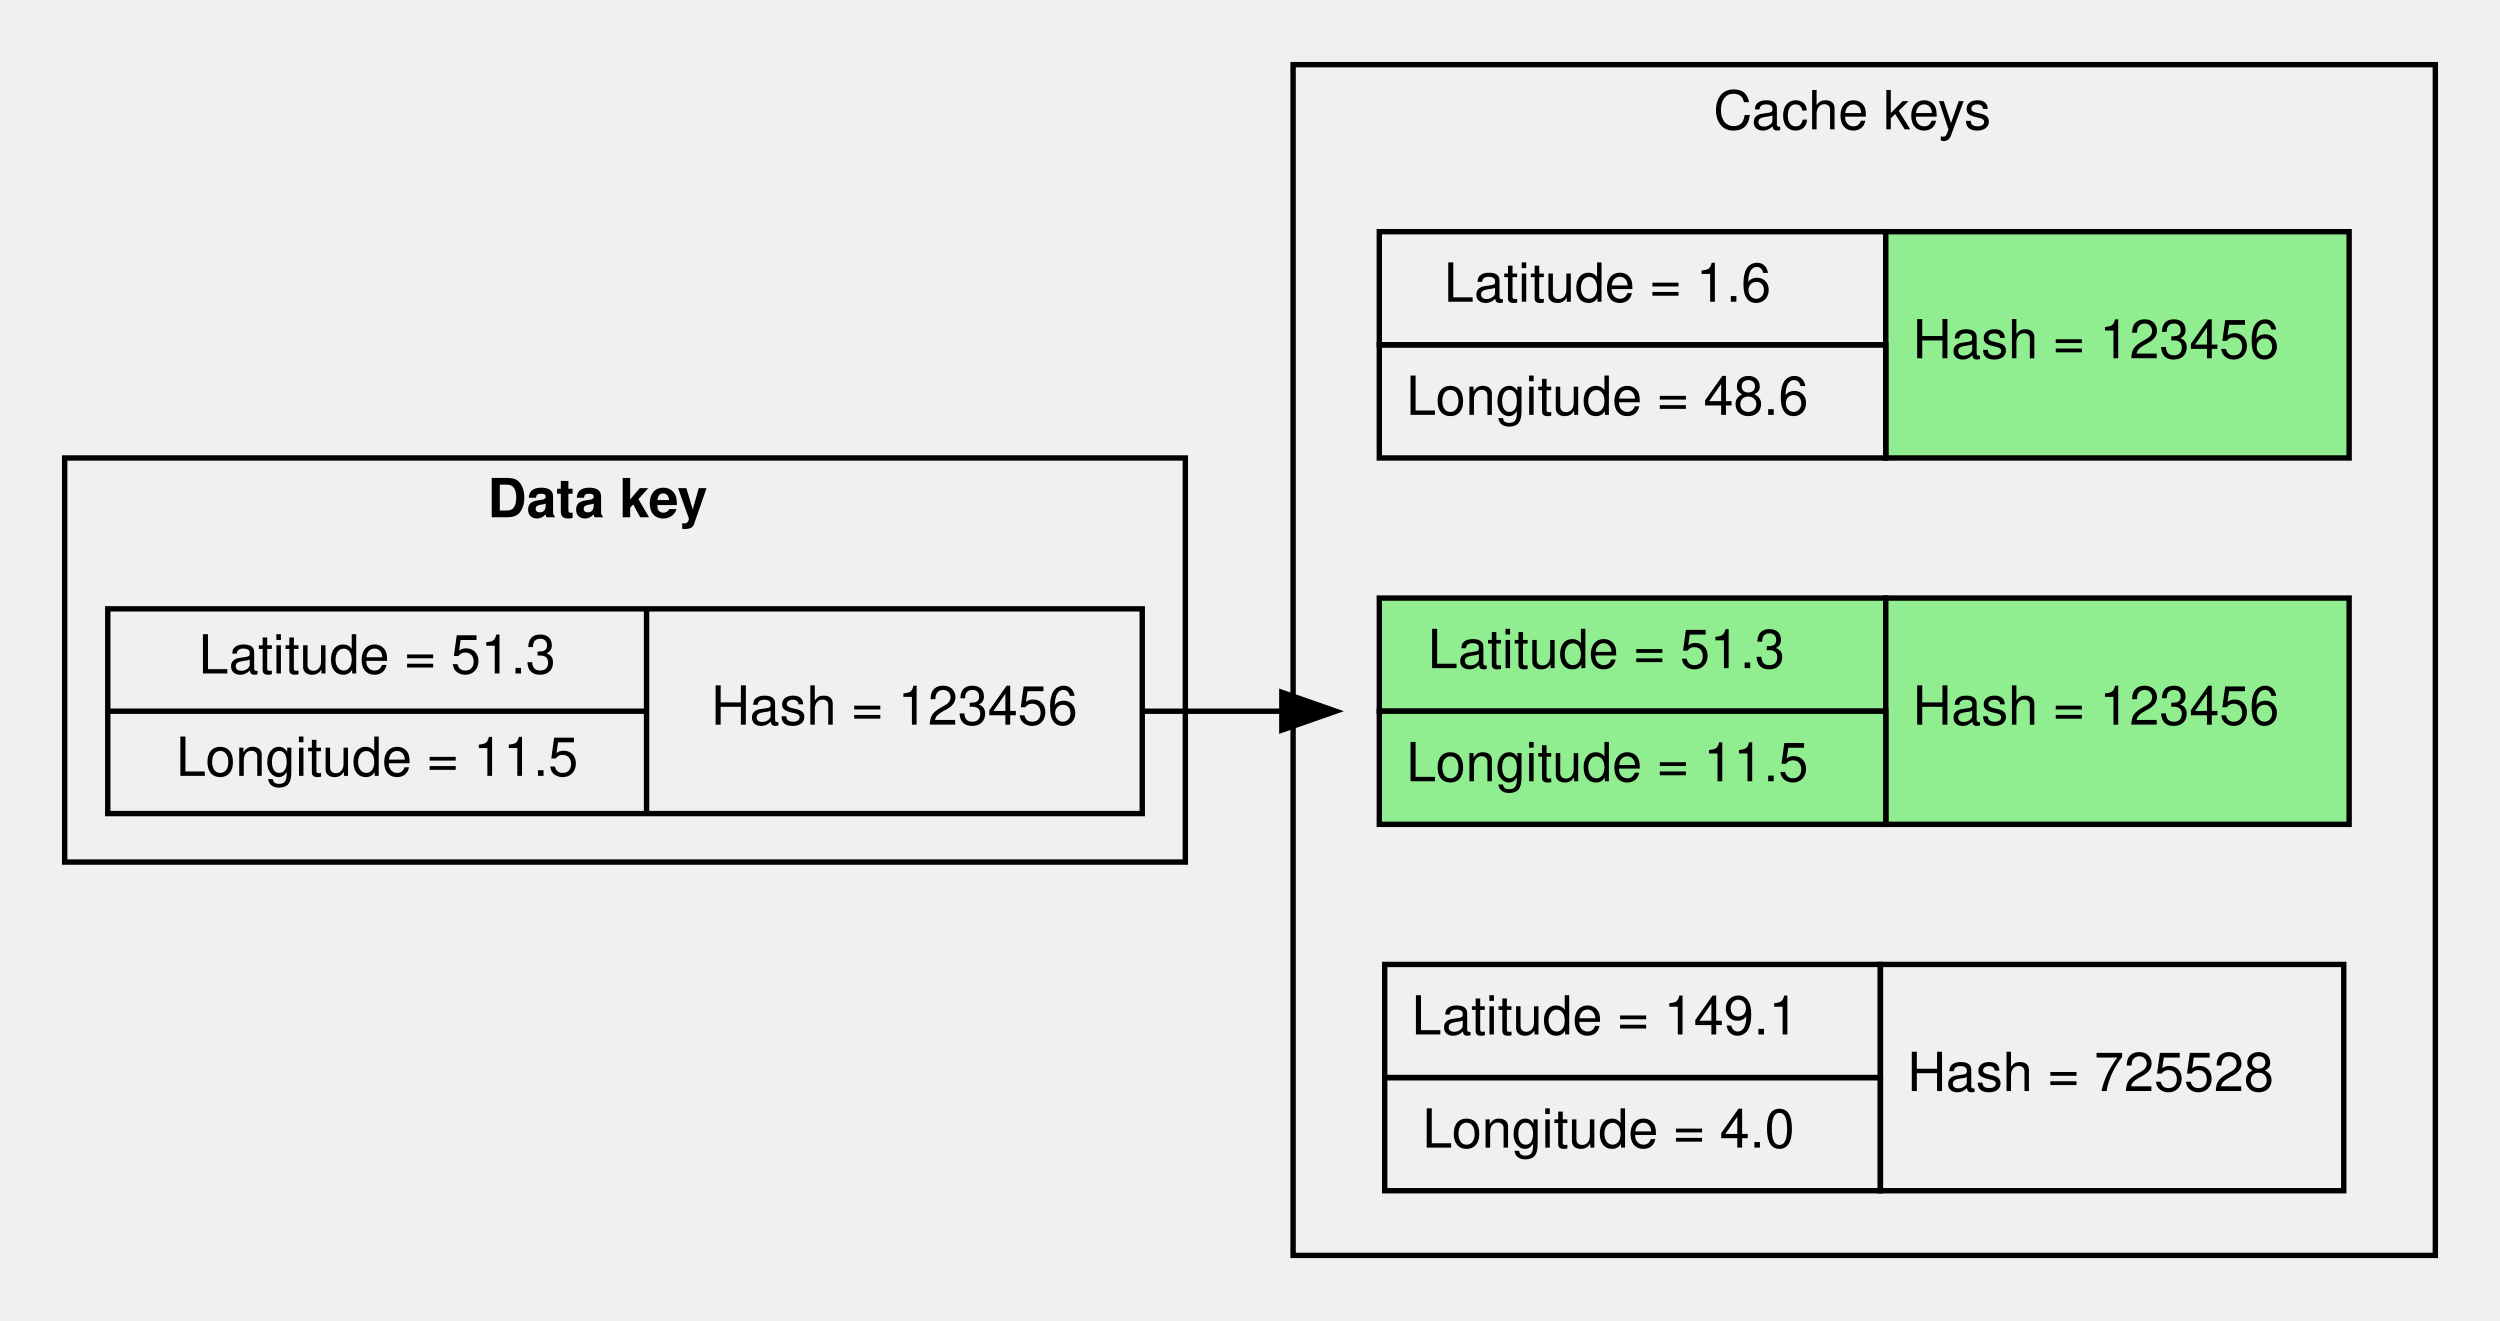
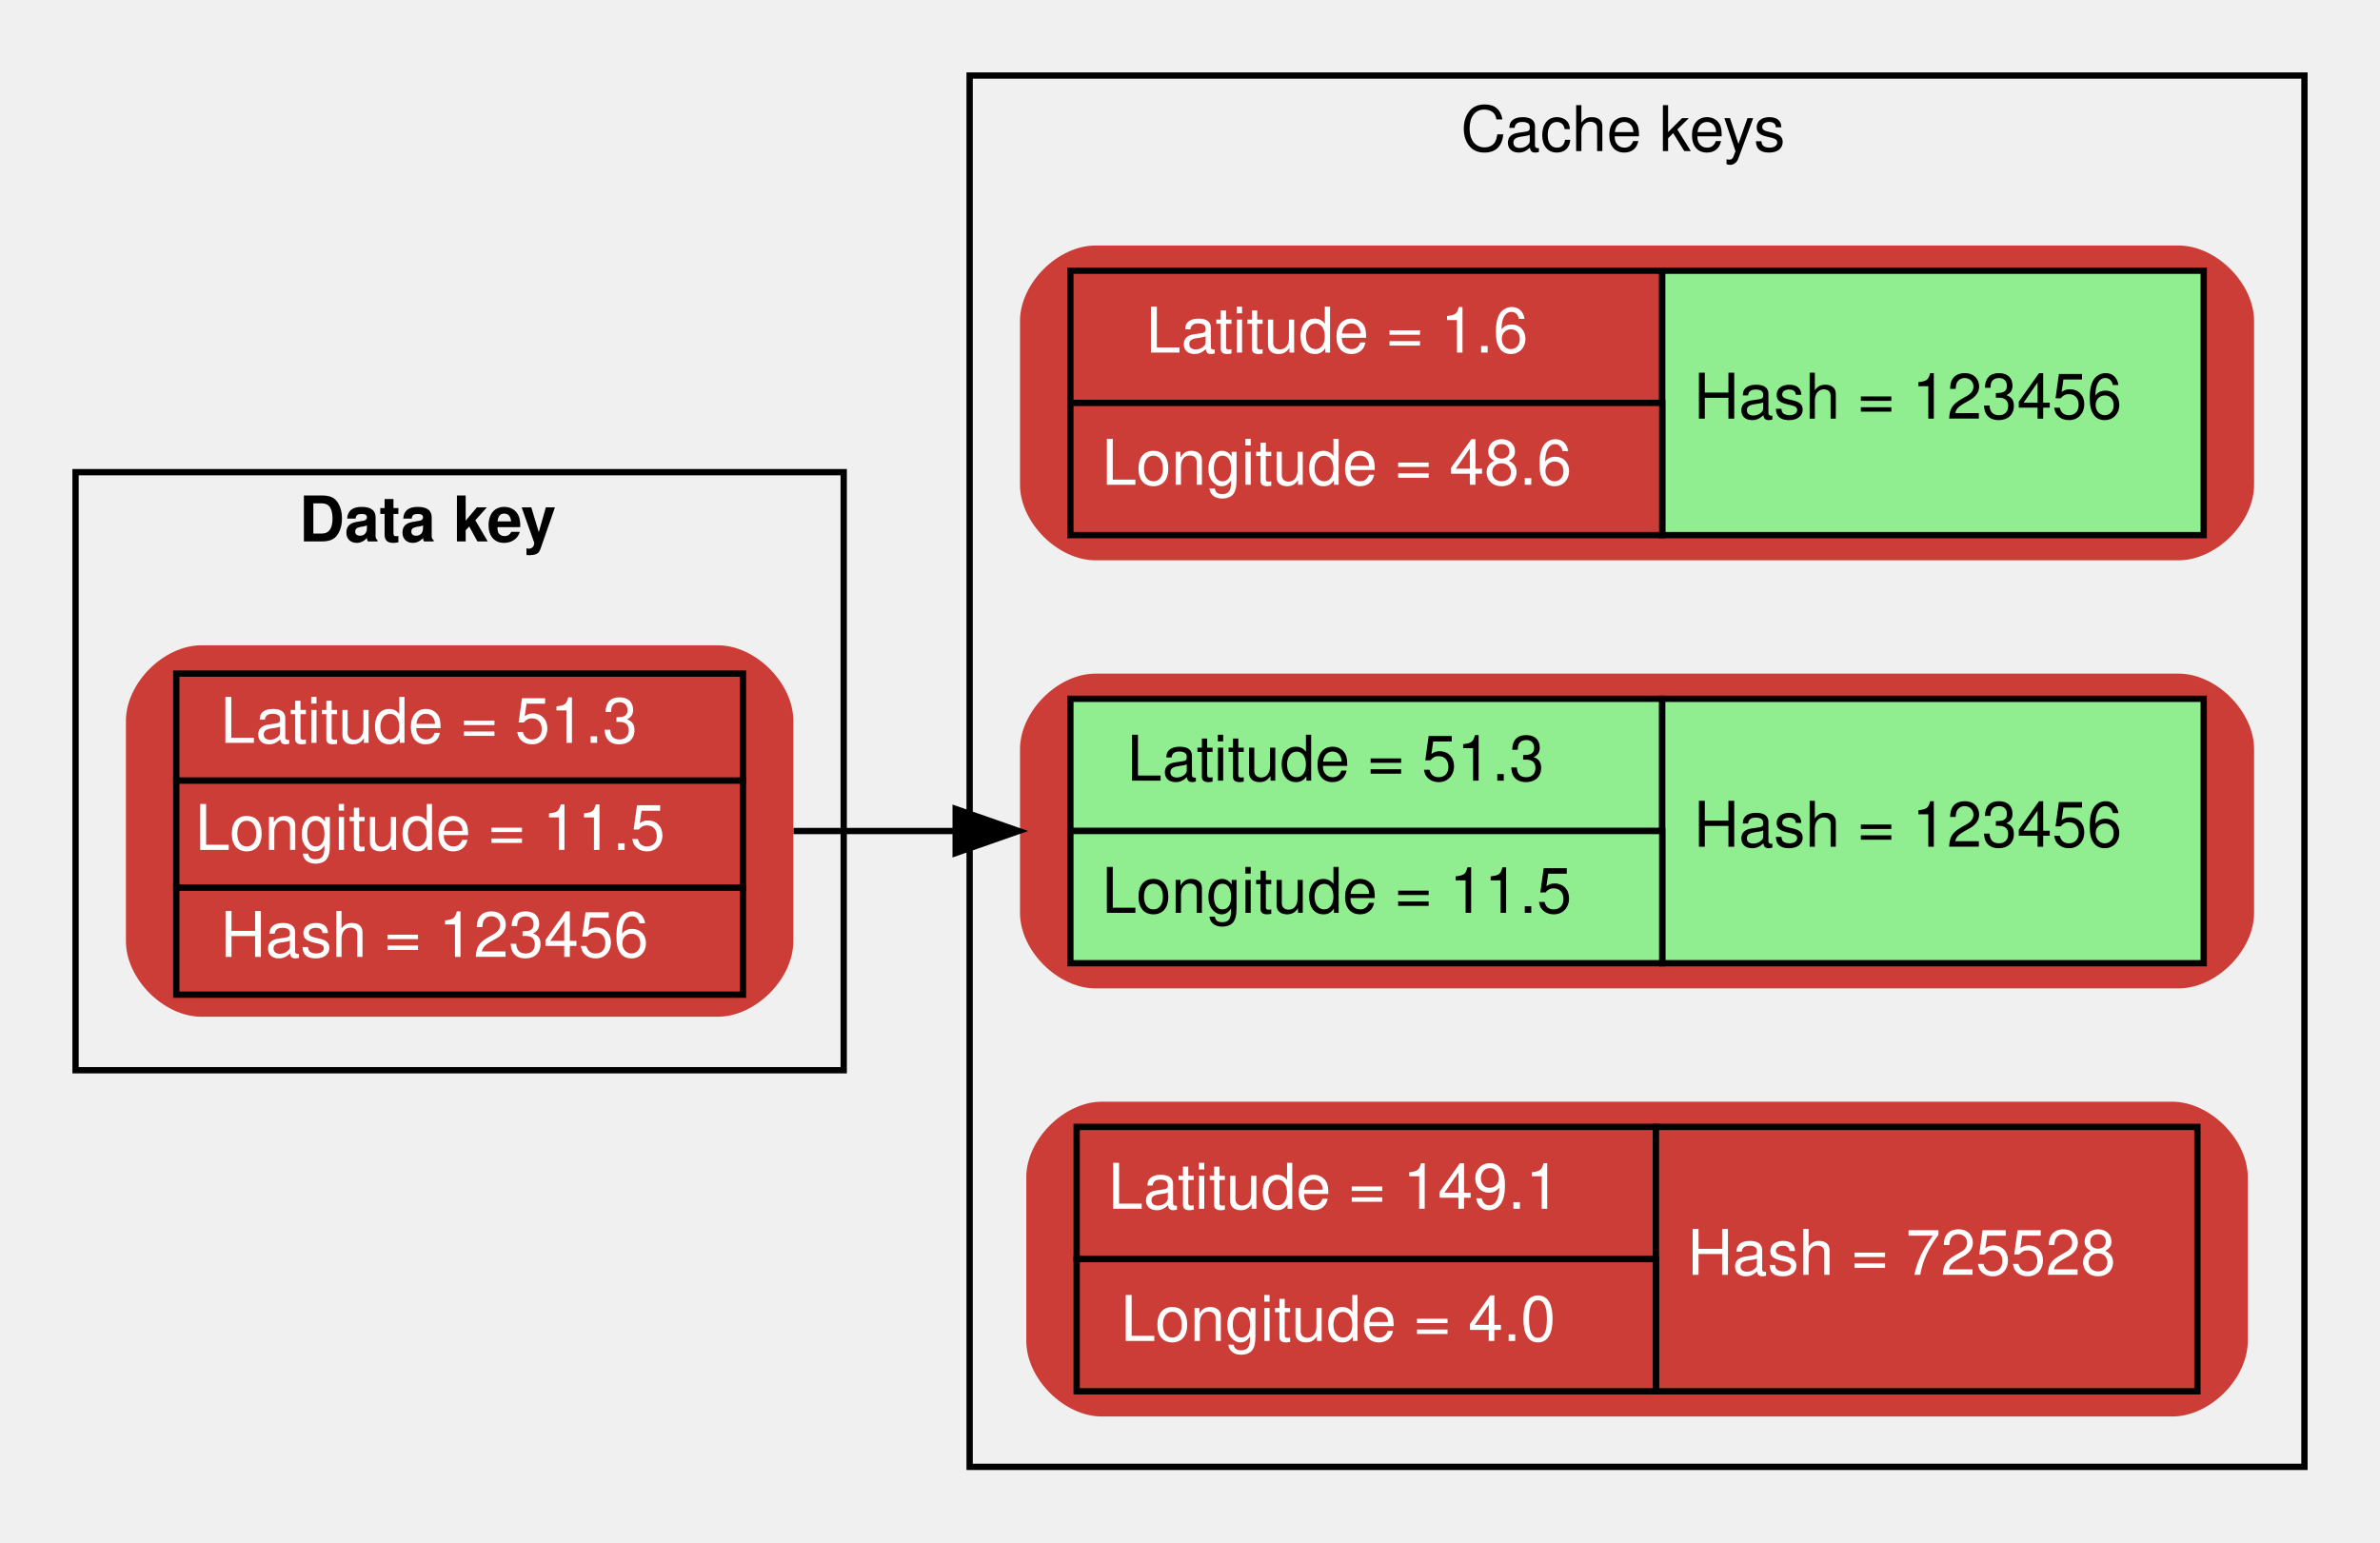
- <svg xmlns="http://www.w3.org/2000/svg" width="464pt" height="245pt" viewBox="0.00 0.00 464.00 245.00">
+ <svg xmlns="http://www.w3.org/2000/svg" width="378pt" height="245pt" viewBox="0.00 0.00 378.00 245.00">
  <g id="graph0" class="graph" transform="scale(1 1) rotate(0) translate(4 241)">
    <g id="clust1" class="cluster">
-       <polygon fill="transparent" stroke="black" points="8,-81 8,-156 216,-156 216,-81 8,-81" />
-       <text text-anchor="start" x="86.5" y="-145" font-family="Helvetica,sans-Serif" font-weight="bold" font-size="10.00">Data key</text>
+       <polygon fill="transparent" stroke="black" points="8,-71 8,-166 130,-166 130,-71 8,-71" />
+       <text text-anchor="start" x="43.5" y="-155" font-family="Helvetica,sans-Serif" font-weight="bold" font-size="10.00">Data key</text>
    </g>
    <g id="clust2" class="cluster">
-       <polygon fill="transparent" stroke="black" points="236,-8 236,-229 448,-229 448,-8 236,-8" />
-       <text text-anchor="start" x="314" y="-217" font-family="Helvetica,sans-Serif" font-size="10.00">Cache keys</text>
+       <polygon fill="transparent" stroke="black" points="150,-8 150,-229 362,-229 362,-8 150,-8" />
+       <text text-anchor="start" x="228" y="-217" font-family="Helvetica,sans-Serif" font-size="10.00">Cache keys</text>
    </g>
    <g id="node1" class="node">
-       <polygon fill="none" stroke="black" points="16,-90 16,-128 208,-128 208,-90 16,-90" />
-       <text text-anchor="middle" x="66" y="-116" font-family="Helvetica,sans-Serif" font-size="10.00">Latitude = 51.3</text>
-       <polyline fill="none" stroke="black" points="16,-109 116,-109 " />
-       <text text-anchor="middle" x="66" y="-97" font-family="Helvetica,sans-Serif" font-size="10.00">Longitude = 11.5</text>
-       <polyline fill="none" stroke="black" points="116,-90 116,-128 " />
-       <text text-anchor="middle" x="162" y="-106.5" font-family="Helvetica,sans-Serif" font-size="10.00">Hash = 123456</text>
+       <path fill="#cb3d36" stroke="transparent" d="M110,-138.5C110,-138.5 28,-138.5 28,-138.5 22,-138.5 16,-132.5 16,-126.5 16,-126.5 16,-91.5 16,-91.5 16,-85.5 22,-79.5 28,-79.5 28,-79.5 110,-79.5 110,-79.5 116,-79.5 122,-85.5 122,-91.5 122,-91.5 122,-126.5 122,-126.5 122,-132.5 116,-138.5 110,-138.5" />
+       <path fill="#cb3d36" stroke="transparent" d="M36,-83.5C36,-83.5 102,-83.5 102,-83.5 108,-83.5 114,-89.5 114,-95.5 114,-95.5 114,-122.5 114,-122.5 114,-128.5 108,-134.5 102,-134.5 102,-134.5 36,-134.5 36,-134.5 30,-134.5 24,-128.5 24,-122.5 24,-122.5 24,-95.5 24,-95.5 24,-89.5 30,-83.5 36,-83.5" />
+       <polygon fill="#cb3d36" stroke="transparent" points="24,-117 24,-134 114,-134 114,-117 24,-117" />
+       <polygon fill="none" stroke="black" points="24,-117 24,-134 114,-134 114,-117 24,-117" />
+       <text text-anchor="start" x="31" y="-123" font-family="Helvetica,sans-Serif" font-size="10.00" fill="white">Latitude = 51.3</text>
+       <polygon fill="#cb3d36" stroke="transparent" points="24,-100 24,-117 114,-117 114,-100 24,-100" />
+       <polygon fill="none" stroke="black" points="24,-100 24,-117 114,-117 114,-100 24,-100" />
+       <text text-anchor="start" x="27" y="-106" font-family="Helvetica,sans-Serif" font-size="10.00" fill="white">Longitude = 11.5</text>
+       <polygon fill="#cb3d36" stroke="transparent" points="24,-83 24,-100 114,-100 114,-83 24,-83" />
+       <polygon fill="none" stroke="black" points="24,-83 24,-100 114,-100 114,-83 24,-83" />
+       <text text-anchor="start" x="31" y="-89" font-family="Helvetica,sans-Serif" font-size="10.00" fill="white">Hash = 123456</text>
    </g>
    <g id="node3" class="node">
-       <polygon fill="lightgreen" stroke="transparent" points="252,-109 252,-130 346,-130 346,-109 252,-109" />
-       <polygon fill="none" stroke="black" points="252,-109 252,-130 346,-130 346,-109 252,-109" />
-       <text text-anchor="start" x="261" y="-117" font-family="Helvetica,sans-Serif" font-size="10.00">Latitude = 51.3</text>
-       <polygon fill="lightgreen" stroke="transparent" points="346,-88 346,-130 432,-130 432,-88 346,-88" />
-       <polygon fill="none" stroke="black" points="346,-88 346,-130 432,-130 432,-88 346,-88" />
-       <text text-anchor="start" x="351" y="-106.5" font-family="Helvetica,sans-Serif" font-size="10.00">Hash = 123456</text>
-       <polygon fill="lightgreen" stroke="transparent" points="252,-88 252,-109 346,-109 346,-88 252,-88" />
-       <polygon fill="none" stroke="black" points="252,-88 252,-109 346,-109 346,-88 252,-88" />
-       <text text-anchor="start" x="257" y="-96" font-family="Helvetica,sans-Serif" font-size="10.00">Longitude = 11.5</text>
+       <path fill="#cb3d36" stroke="transparent" d="M342,-134C342,-134 170,-134 170,-134 164,-134 158,-128 158,-122 158,-122 158,-96 158,-96 158,-90 164,-84 170,-84 170,-84 342,-84 342,-84 348,-84 354,-90 354,-96 354,-96 354,-122 354,-122 354,-128 348,-134 342,-134" />
+       <polygon fill="lightgreen" stroke="transparent" points="166,-109 166,-130 260,-130 260,-109 166,-109" />
+       <polygon fill="none" stroke="black" points="166,-109 166,-130 260,-130 260,-109 166,-109" />
+       <text text-anchor="start" x="175" y="-117" font-family="Helvetica,sans-Serif" font-size="10.00">Latitude = 51.3</text>
+       <polygon fill="lightgreen" stroke="transparent" points="260,-88 260,-130 346,-130 346,-88 260,-88" />
+       <polygon fill="none" stroke="black" points="260,-88 260,-130 346,-130 346,-88 260,-88" />
+       <text text-anchor="start" x="265" y="-106.5" font-family="Helvetica,sans-Serif" font-size="10.00">Hash = 123456</text>
+       <polygon fill="lightgreen" stroke="transparent" points="166,-88 166,-109 260,-109 260,-88 166,-88" />
+       <polygon fill="none" stroke="black" points="166,-88 166,-109 260,-109 260,-88 166,-88" />
+       <text text-anchor="start" x="171" y="-96" font-family="Helvetica,sans-Serif" font-size="10.00">Longitude = 11.5</text>
    </g>
    <g id="edge1" class="edge">
-       <path fill="none" stroke="black" d="M208.04,-109C216.56,-109 225.22,-109 233.84,-109" />
-       <polygon fill="black" stroke="black" points="233.91,-112.5 243.91,-109 233.91,-105.5 233.91,-112.5" />
+       <path fill="none" stroke="black" d="M122.03,-109C130.18,-109 138.85,-109 147.72,-109" />
+       <polygon fill="black" stroke="black" points="147.78,-112.5 157.78,-109 147.78,-105.5 147.78,-112.5" />
    </g>
    <g id="node2" class="node">
-       <polygon fill="none" stroke="black" points="252,-177 252,-198 346,-198 346,-177 252,-177" />
-       <text text-anchor="start" x="264" y="-185" font-family="Helvetica,sans-Serif" font-size="10.00">Latitude = 1.6</text>
-       <polygon fill="lightgreen" stroke="transparent" points="346,-156 346,-198 432,-198 432,-156 346,-156" />
-       <polygon fill="none" stroke="black" points="346,-156 346,-198 432,-198 432,-156 346,-156" />
-       <text text-anchor="start" x="351" y="-174.5" font-family="Helvetica,sans-Serif" font-size="10.00">Hash = 123456</text>
-       <polygon fill="none" stroke="black" points="252,-156 252,-177 346,-177 346,-156 252,-156" />
-       <text text-anchor="start" x="257" y="-164" font-family="Helvetica,sans-Serif" font-size="10.00">Longitude = 48.6</text>
+       <path fill="#cb3d36" stroke="transparent" d="M342,-202C342,-202 170,-202 170,-202 164,-202 158,-196 158,-190 158,-190 158,-164 158,-164 158,-158 164,-152 170,-152 170,-152 342,-152 342,-152 348,-152 354,-158 354,-164 354,-164 354,-190 354,-190 354,-196 348,-202 342,-202" />
+       <polygon fill="#cb3d36" stroke="transparent" points="166,-177 166,-198 260,-198 260,-177 166,-177" />
+       <polygon fill="none" stroke="black" points="166,-177 166,-198 260,-198 260,-177 166,-177" />
+       <text text-anchor="start" x="178" y="-185" font-family="Helvetica,sans-Serif" font-size="10.00" fill="white">Latitude = 1.6</text>
+       <polygon fill="lightgreen" stroke="transparent" points="260,-156 260,-198 346,-198 346,-156 260,-156" />
+       <polygon fill="none" stroke="black" points="260,-156 260,-198 346,-198 346,-156 260,-156" />
+       <text text-anchor="start" x="265" y="-174.5" font-family="Helvetica,sans-Serif" font-size="10.00">Hash = 123456</text>
+       <polygon fill="#cb3d36" stroke="transparent" points="166,-156 166,-177 260,-177 260,-156 166,-156" />
+       <polygon fill="none" stroke="black" points="166,-156 166,-177 260,-177 260,-156 166,-156" />
+       <text text-anchor="start" x="171" y="-164" font-family="Helvetica,sans-Serif" font-size="10.00" fill="white">Longitude = 48.6</text>
    </g>
    <g id="node4" class="node">
-       <polygon fill="none" stroke="black" points="253,-41 253,-62 345,-62 345,-41 253,-41" />
-       <text text-anchor="start" x="258" y="-49" font-family="Helvetica,sans-Serif" font-size="10.00">Latitude = 149.1</text>
-       <polygon fill="none" stroke="black" points="345,-20 345,-62 431,-62 431,-20 345,-20" />
-       <text text-anchor="start" x="350" y="-38.5" font-family="Helvetica,sans-Serif" font-size="10.00">Hash = 725528</text>
-       <polygon fill="none" stroke="black" points="253,-20 253,-41 345,-41 345,-20 253,-20" />
-       <text text-anchor="start" x="260" y="-28" font-family="Helvetica,sans-Serif" font-size="10.00">Longitude = 4.0</text>
+       <path fill="#cb3d36" stroke="transparent" d="M341,-66C341,-66 171,-66 171,-66 165,-66 159,-60 159,-54 159,-54 159,-28 159,-28 159,-22 165,-16 171,-16 171,-16 341,-16 341,-16 347,-16 353,-22 353,-28 353,-28 353,-54 353,-54 353,-60 347,-66 341,-66" />
+       <polygon fill="#cb3d36" stroke="transparent" points="167,-41 167,-62 259,-62 259,-41 167,-41" />
+       <polygon fill="none" stroke="black" points="167,-41 167,-62 259,-62 259,-41 167,-41" />
+       <text text-anchor="start" x="172" y="-49" font-family="Helvetica,sans-Serif" font-size="10.00" fill="white">Latitude = 149.1</text>
+       <polygon fill="#cb3d36" stroke="transparent" points="259,-20 259,-62 345,-62 345,-20 259,-20" />
+       <polygon fill="none" stroke="black" points="259,-20 259,-62 345,-62 345,-20 259,-20" />
+       <text text-anchor="start" x="264" y="-38.5" font-family="Helvetica,sans-Serif" font-size="10.00" fill="white">Hash = 725528</text>
+       <polygon fill="#cb3d36" stroke="transparent" points="167,-20 167,-41 259,-41 259,-20 167,-20" />
+       <polygon fill="none" stroke="black" points="167,-20 167,-41 259,-41 259,-20 167,-20" />
+       <text text-anchor="start" x="174" y="-28" font-family="Helvetica,sans-Serif" font-size="10.00" fill="white">Longitude = 4.0</text>
    </g>
  </g>
</svg>
